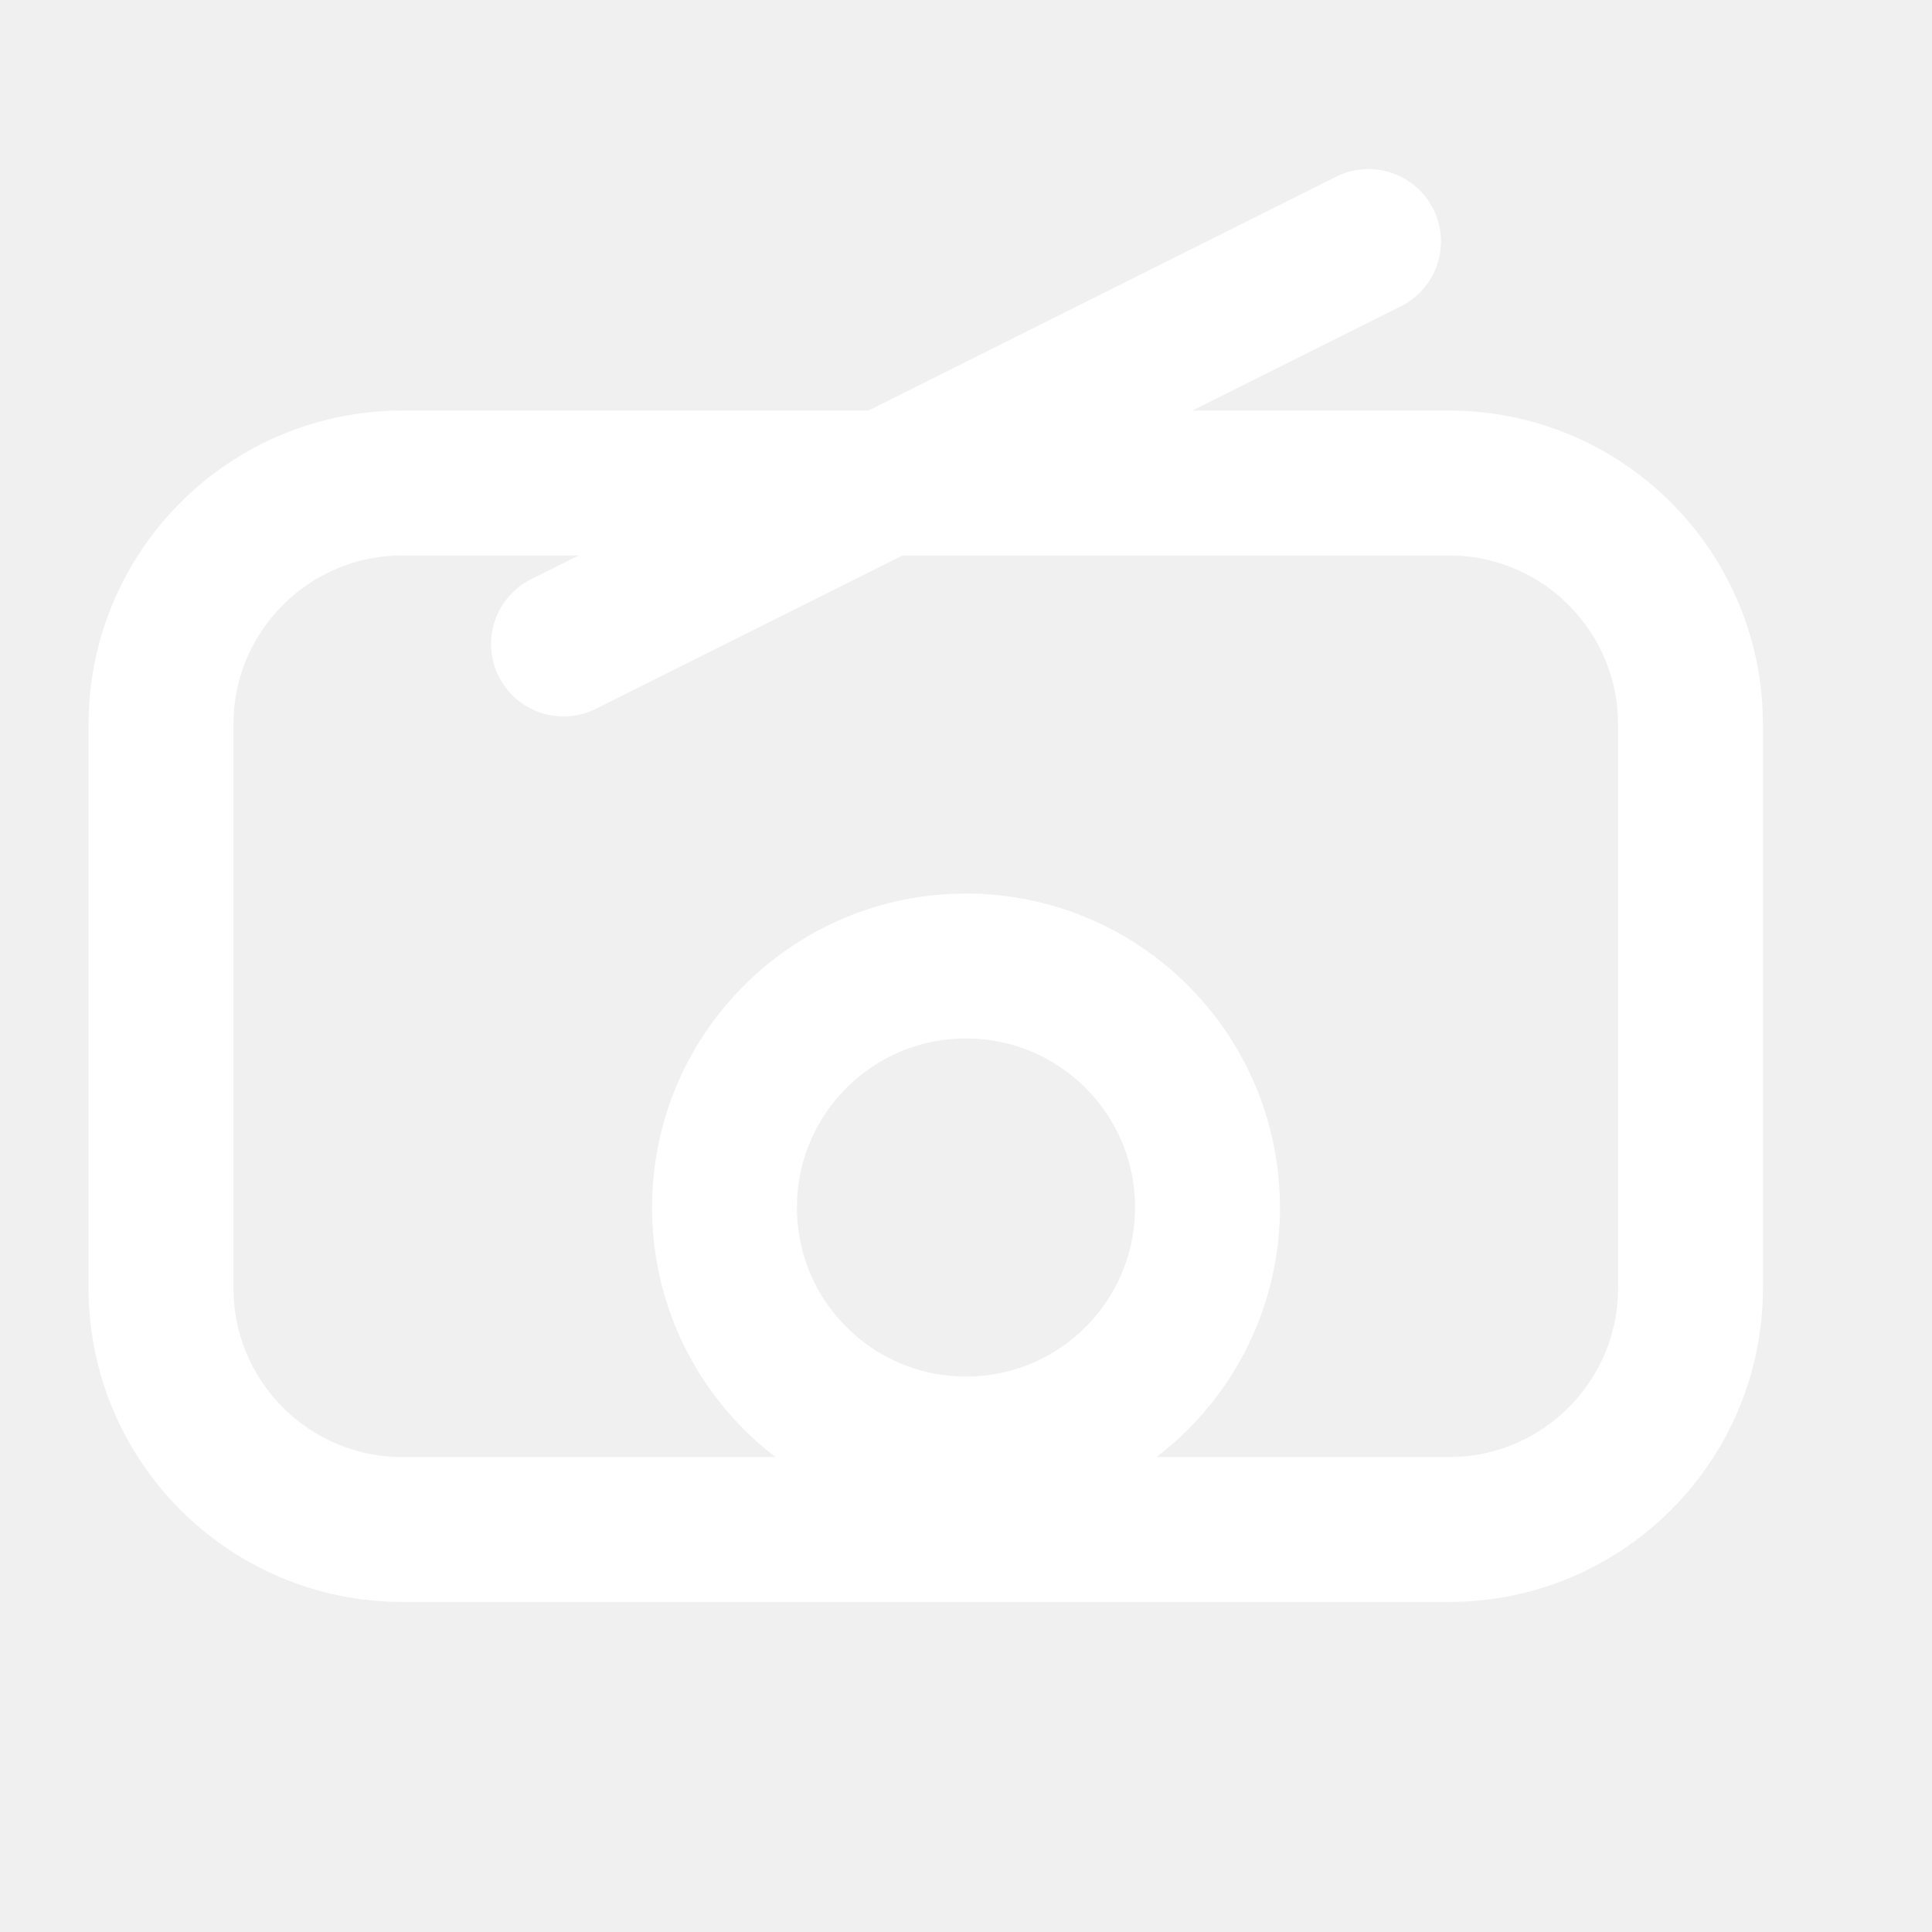
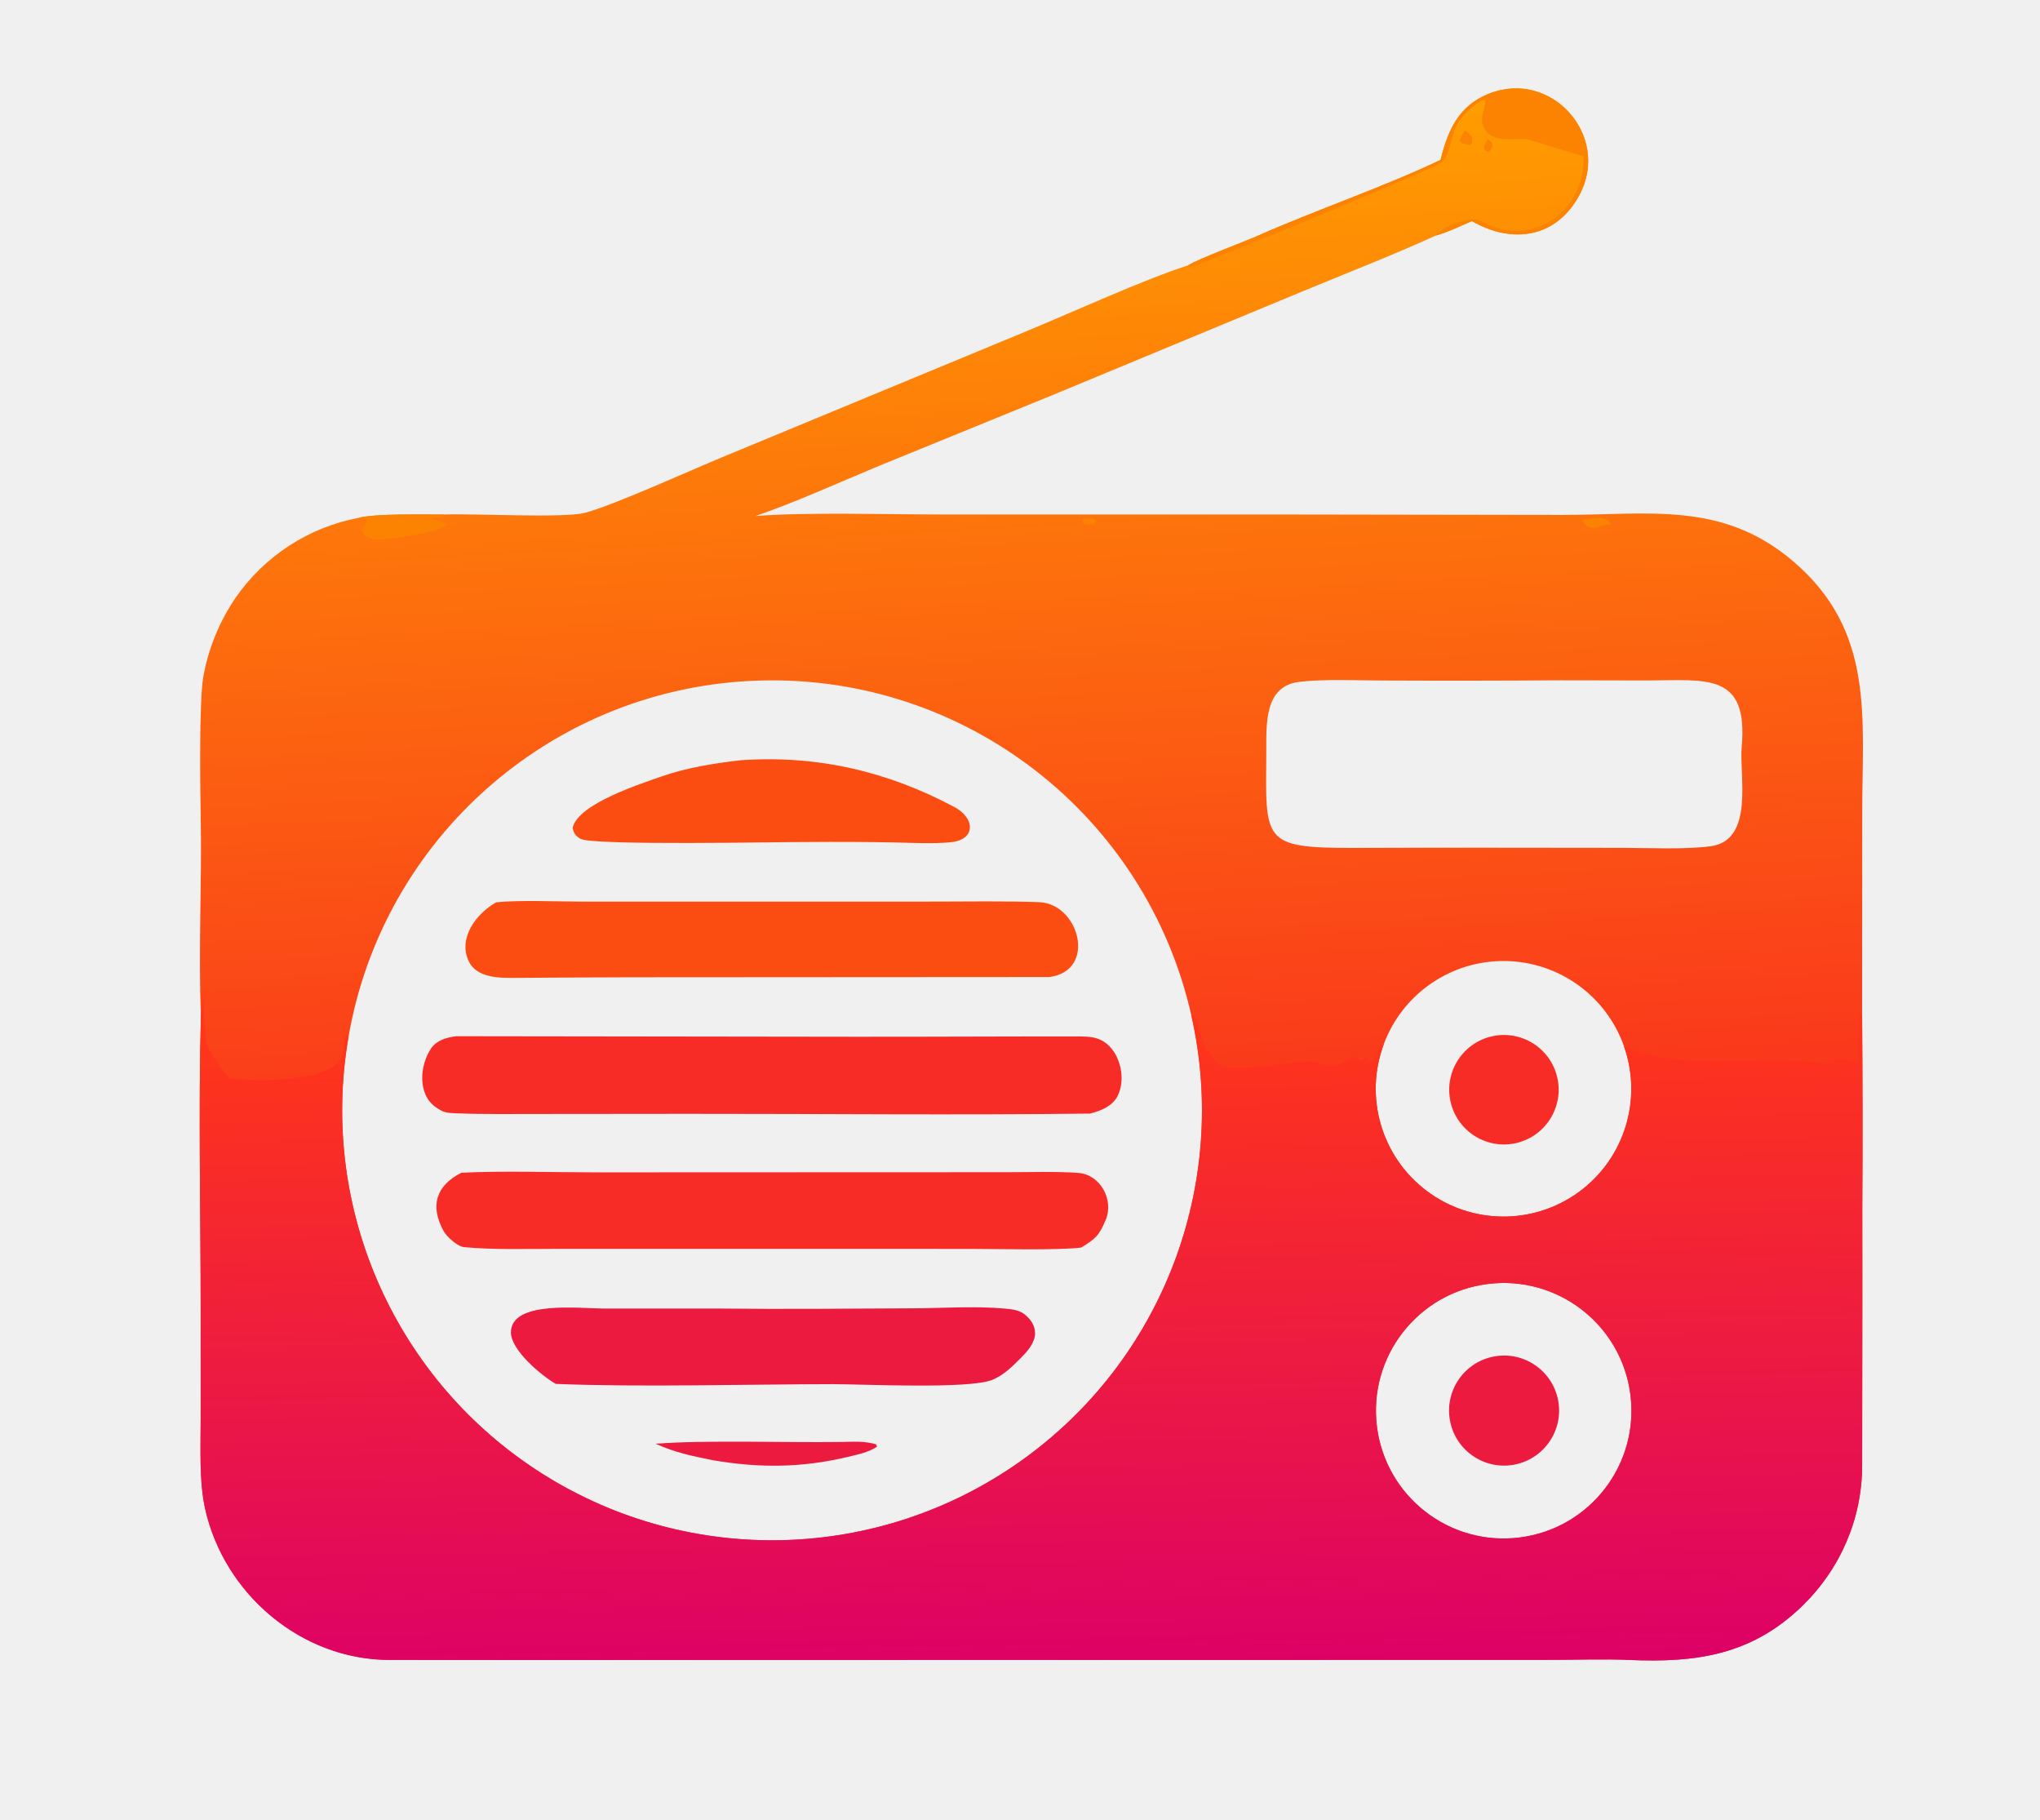
- <svg xmlns="http://www.w3.org/2000/svg" width="24" height="24" viewBox="0 0 24 24" fill="none">
-   <rect x="2" y="6" width="19" height="13" rx="3" stroke="#FFFFFF" stroke-width="1.8" stroke-linecap="round" stroke-linejoin="round" />
-   <circle cx="12" cy="15" r="3" stroke="#FFFFFF" stroke-width="1.8" />
-   <path d="M17 3l-10 5" stroke="#FFFFFF" stroke-width="1.8" stroke-linecap="round" />
+ <svg xmlns="http://www.w3.org/2000/svg" width="702" height="626" viewBox="0 0 702 626">
+   <clipPath id="cl_8">
+     <rect y="3.0517578e-05" width="702" height="626" />
+   </clipPath>
+   <g clip-path="url(#cl_8)">
+     <defs>
+       <linearGradient id="gradient_0" gradientUnits="userSpaceOnUse" x1="613.39" y1="314.985" x2="631.023" y2="652.648">
+         <stop offset="0" stop-color="#FF9D00" />
+         <stop offset="1" stop-color="#FA371C" />
+       </linearGradient>
+     </defs>
+     <path fill="url(#gradient_0)" transform="translate(-272 -272)" d="M767.708 327.014C770.244 316.974 773.752 308.435 784.405 304.213C805.817 295.727 826.292 318.644 815.614 338.898C807.833 353.658 792.717 356.268 778.489 348.056C774.657 349.75 770.032 351.965 766.074 353.05C751.538 359.71 734.891 366.15 719.992 372.347L633.76 408.11L574.589 432.244C561.761 437.578 544.85 445.186 532.028 449.528C549.771 448.166 577.667 449.015 596.046 449.009L717.695 449.022L809.31 449.163C839.597 449.201 864.66 444.242 889.194 465.227C917.238 489.214 912.812 518.877 912.827 551.654L912.78 621.345C912.963 643.64 912.985 665.936 912.846 688.231C912.907 717.486 912.82 746.766 912.794 776.046C912.826 794.496 905.291 811.837 892.141 824.582C874.713 841.475 855.679 844.127 832.518 843.108C824.238 842.744 814.519 843.085 806.086 843.081L708.415 843.105L507.433 843.127C473.622 843.137 439.844 843.179 405.999 843.112C375.688 843.052 349.172 820.48 342.602 791.171C340.477 781.691 341.067 769.658 341.059 759.826L341.059 723.559C341.064 690.401 340.27 654.12 341.139 621.234C340.256 600.233 341.454 575.941 341.083 554.526C340.903 544.122 340.459 513.815 341.938 504.989C343.664 495.237 347.432 485.96 352.995 477.766C362.958 463.325 378.219 453.4 395.46 450.149C401.512 448.652 417.507 449.043 424.768 449.028C434.345 448.598 466.001 450.345 473.23 448.453C483.017 445.891 509.609 433.824 520.289 429.405L625.72 385.755C640.814 379.495 666.056 368.024 680.795 363.308C684.828 360.857 699.559 355.448 704.764 353.141C724.578 344.358 748.4 336.252 767.708 327.014ZM681.979 621.418C666.409 552.498 604.274 504.211 533.643 506.14C463.013 508.069 403.607 559.677 391.822 629.345C381.852 688.288 408.337 747.439 458.947 779.256C509.556 811.074 574.342 809.304 623.139 774.771C671.936 740.238 695.153 679.729 681.979 621.418ZM830.848 631.983C824.692 614.531 808.268 602.801 789.762 602.642C771.257 602.483 754.633 613.928 748.178 631.272C741.408 649.464 747.368 669.942 762.843 681.66C778.317 693.378 799.645 693.561 815.319 682.111C830.993 670.662 837.304 650.289 830.848 631.983ZM783.867 713.774C759.789 716.855 742.768 738.869 745.845 762.947C748.923 787.024 770.934 804.049 795.012 800.975C819.095 797.9 836.124 775.883 833.046 751.801C829.968 727.719 807.948 710.693 783.867 713.774ZM768.902 563.648L830.102 563.712C839.419 563.715 851.486 564.356 860.606 563.163C875.859 561.167 870.456 538.681 871.342 529.062C873.726 503.2 859.165 506.069 838.875 506.117L808.901 506.063C788.707 506.204 768.512 506.229 748.317 506.136C739.407 506.127 728.21 505.563 719.224 506.581C706.864 507.983 707.807 521.479 707.753 530.64C707.57 561.416 705.995 563.799 738.039 563.734L768.902 563.648Z" />
+     <path fill="#F82C26" transform="translate(-272 -272)" d="M428.946 628.519L566.008 628.703C591.987 628.738 618.064 628.557 644.045 628.605C646.347 628.673 648.002 628.689 650.186 629.552C657.218 632.333 659.876 642.898 656.513 649.234C654.701 652.648 650.817 654.193 647.133 655.131C601.501 655.702 554.717 655.188 508.982 655.22L457.784 655.268C448.07 655.276 438.145 655.411 428.444 655.016C425.453 654.893 424.44 654.672 421.947 652.93C415.597 648.494 416.455 638.484 420.322 632.749C422.228 629.922 425.599 628.97 428.946 628.519Z" />
+     <path fill="#F82C26" transform="translate(-272 -272)" d="M430.745 675.504C444.192 674.767 462.703 675.36 476.752 675.359L565.245 675.324L618.496 675.307C626.474 675.307 635.478 674.988 643.127 675.56C650.647 676.122 655.357 684.83 652.53 691.609C650.145 697.326 648.97 698.155 644.072 701.235C636.47 702.224 614.611 701.692 605.795 701.692L528.725 701.675L462.613 701.686C452.538 701.686 441.78 702.015 431.737 701.096C429.472 700.888 425.755 697.575 424.638 695.537C419.905 686.903 422.021 679.924 430.745 675.504Z" />
+     <path fill="#FB4D11" transform="translate(-272 -272)" d="M442.763 582.444C450.885 581.631 463.301 582.189 471.946 582.204L528.019 582.208L593.639 582.199C605.631 582.176 617.639 581.973 629.619 582.401C643.362 582.893 649.623 605.901 633.153 608.156L490.01 608.244C476.684 608.249 463.385 608.361 450.036 608.441C444.555 608.474 436.08 608.792 433.243 602.607C429.605 594.675 435.857 586.332 442.763 582.444Z" />
+     <path fill="#ED1A3F" transform="translate(-272 -272)" d="M519.895 722.219C541.899 722.466 563.944 722.241 585.95 722.141C596.353 722.094 607.377 721.293 617.731 722.224C620.101 722.437 622.765 722.71 624.663 724.273C626.645 725.905 628.113 727.938 628.182 730.595C628.264 733.769 625.688 736.801 623.6 738.901C620.552 741.968 617.335 745.297 613.227 746.834C604.891 749.955 569.993 748.263 558.575 748.224C528.773 748.271 492.514 749.31 463.24 748.141C458.216 745.21 447.892 736.583 447.818 730.495C447.683 719.355 471.521 722.177 479.337 722.209L519.895 722.219Z" />
+     <path fill="#FB4D11" transform="translate(-272 -272)" d="M526.985 533.556C553.158 531.77 577.332 537.339 600.441 549.674C607.543 553.464 607.915 560.887 599.229 561.767C592.998 562.398 585.969 561.959 579.641 561.847C569.831 561.666 560.018 561.617 550.206 561.701C540.596 561.646 476.106 563.005 471.763 560.596C470.063 559.654 469.546 558.764 469.029 556.938C470.635 548.588 492.687 541.615 499.764 539.109C508.052 536.175 518.251 534.528 526.985 533.556Z" />
+     <path fill="#ED1A3F" transform="translate(-272 -272)" d="M561.555 768.117C565.783 768.036 569.414 767.757 573.465 768.922L573.801 769.712C571.185 771.624 566.921 772.502 563.77 773.252C547.874 777.035 533.386 777.13 517.302 774.399C509.952 772.901 504.449 771.807 497.632 768.745C514.254 767.366 543.691 768.419 561.555 768.117Z" />
+     <path fill="#F82C26" transform="translate(-272 -272)" d="M785.272 628.587C795.357 626.244 805.442 632.482 807.848 642.552C810.255 652.622 804.08 662.745 794.025 665.215C783.881 667.706 773.647 661.464 771.22 651.305C768.792 641.145 775.098 630.951 785.272 628.587Z" />
+     <defs>
+       <linearGradient id="gradient_1" gradientUnits="userSpaceOnUse" x1="625.177" y1="624.517" x2="629.025" y2="845.221">
+         <stop offset="0" stop-color="#FF3619" />
+         <stop offset="1" stop-color="#DD0166" />
+       </linearGradient>
+     </defs>
+     <path fill="url(#gradient_1)" transform="translate(-272 -272)" d="M341.139 621.234C341.916 617.987 341.931 614.664 342.033 611.343C342.108 617.739 341.948 625.458 343.429 631.651C344.074 634.344 348.842 640.286 350.728 642.872C351.9 643.303 361.536 643.71 364.002 643.574C371.25 643.172 386.312 642.978 389.819 635.185C390.667 633.299 389.868 629.874 391.354 627.757L391.822 629.345C381.852 688.288 408.337 747.439 458.947 779.256C509.556 811.074 574.342 809.304 623.139 774.771C671.936 740.238 695.153 679.729 681.979 621.418L682.985 621.3C684.596 625.594 685.377 629.481 687.237 633.408L687.251 633.001C688.257 634.607 691.215 638.893 693.202 639.093C702.457 640.025 711.614 638.025 720.796 637.176C724.656 636.809 727.399 638.923 731.092 638.632C733.394 638.451 736.827 635.542 738.99 635.548L740.676 637.338L740.385 637.022L741.138 636.477L741.541 635.561C742.84 636.277 742.738 636.294 743.564 637.555C745.419 636.582 745.754 635.235 746.361 633.233C746.482 632.832 746.597 632.43 746.708 632.027C747.316 631.66 747.518 631.452 748.178 631.272C741.408 649.464 747.368 669.942 762.843 681.66C778.317 693.378 799.645 693.561 815.319 682.111C830.993 670.662 837.304 650.289 830.848 631.983C850.821 641.318 878.873 634.281 900.12 638.141C903.559 638.765 902.854 634.077 910.508 637.784L911.219 638.138C912.1 636.384 911.62 624.468 911.925 620.937L912.78 621.345C912.963 643.64 912.985 665.936 912.846 688.231C912.907 717.486 912.82 746.766 912.794 776.046C912.826 794.496 905.291 811.837 892.141 824.582C874.713 841.475 855.679 844.127 832.518 843.108C824.238 842.744 814.519 843.085 806.086 843.081L708.415 843.105L507.433 843.127C473.622 843.137 439.844 843.179 405.999 843.112C375.688 843.052 349.172 820.48 342.602 791.171C340.477 781.691 341.067 769.658 341.059 759.826L341.059 723.559C341.064 690.401 340.27 654.12 341.139 621.234ZM795.012 800.975C819.095 797.9 836.124 775.883 833.046 751.801C829.968 727.719 807.948 710.693 783.867 713.774C759.789 716.855 742.768 738.869 745.845 762.947C748.923 787.024 770.934 804.049 795.012 800.975Z" />
+     <path fill="#ED1A3F" transform="translate(-272 -272)" d="M785.653 738.803C795.932 736.624 806.02 743.233 808.127 753.528C810.233 763.822 803.553 773.863 793.244 775.897C783.037 777.912 773.117 771.312 771.031 761.119C768.945 750.926 775.475 740.96 785.653 738.803Z" />
+     <path fill="#FC8202" transform="translate(-272 -272)" d="M767.708 327.014C770.244 316.974 773.752 308.435 784.405 304.213C805.817 295.727 826.292 318.644 815.614 338.898C807.833 353.658 792.717 356.268 778.489 348.056C774.657 349.75 770.032 351.965 766.074 353.05C767.256 350.358 778.188 346.002 781.741 348.075C798.791 358.025 817.719 344.596 816.944 325.738C811.418 324.165 803.621 321.802 798.224 320.084C794.661 318.95 785.494 322.102 782.554 315.718C780.693 312.391 783.813 308.668 782.919 306.276C779.731 307.051 775.58 311.464 773.71 314.22C771.305 317.763 771.138 325.233 768.147 327.793C765.597 329.974 689.806 361.272 681.821 363.929L680.795 363.308C684.828 360.857 699.559 355.448 704.764 353.141C724.578 344.358 748.4 336.252 767.708 327.014Z" />
+     <path fill="#FC8202" transform="translate(-272 -272)" d="M395.46 450.149C401.512 448.652 417.507 449.043 424.768 449.028L424.311 449.951L417.887 450.383C420.659 450.271 422.515 451.054 425.123 451.865L425.699 452.499C423.209 455.261 408.802 457.08 404.579 457.493C401.256 457.819 399.418 457.689 396.928 455.585L396.574 454.211L398.398 451.497L398.151 450.739L395.46 450.149Z" />
+     <path fill="#FC8202" transform="translate(-272 -272)" d="M816.368 450.857C819.065 450.26 825.252 449.02 826.308 452.355L825.921 452.214L825.589 452.625C821.818 452.399 819.697 456.112 816.368 450.857Z" />
+     <path fill="#FC8202" transform="translate(-272 -272)" d="M776.018 316.826C777.945 318.211 779.148 318.965 778.453 321.461L777.515 321.972C775.722 321.208 775.579 321.812 774.245 320.403L776.018 316.826Z" />
+     <path fill="#FC8202" transform="translate(-272 -272)" d="M783.825 319.852L785.255 320.898C785.757 323.077 785.796 321.942 784.477 324.36L782.938 323.775C782.341 322.118 782.87 322.052 783.825 319.852Z" />
+     <path fill="#FC8202" transform="translate(-272 -272)" d="M644.329 450.719C646.118 450.43 648.081 449.937 649.369 451.286L648.816 452.103C646.767 452.757 646.904 452.684 644.793 452.163L644.329 450.719Z" />
+   </g>
</svg>
